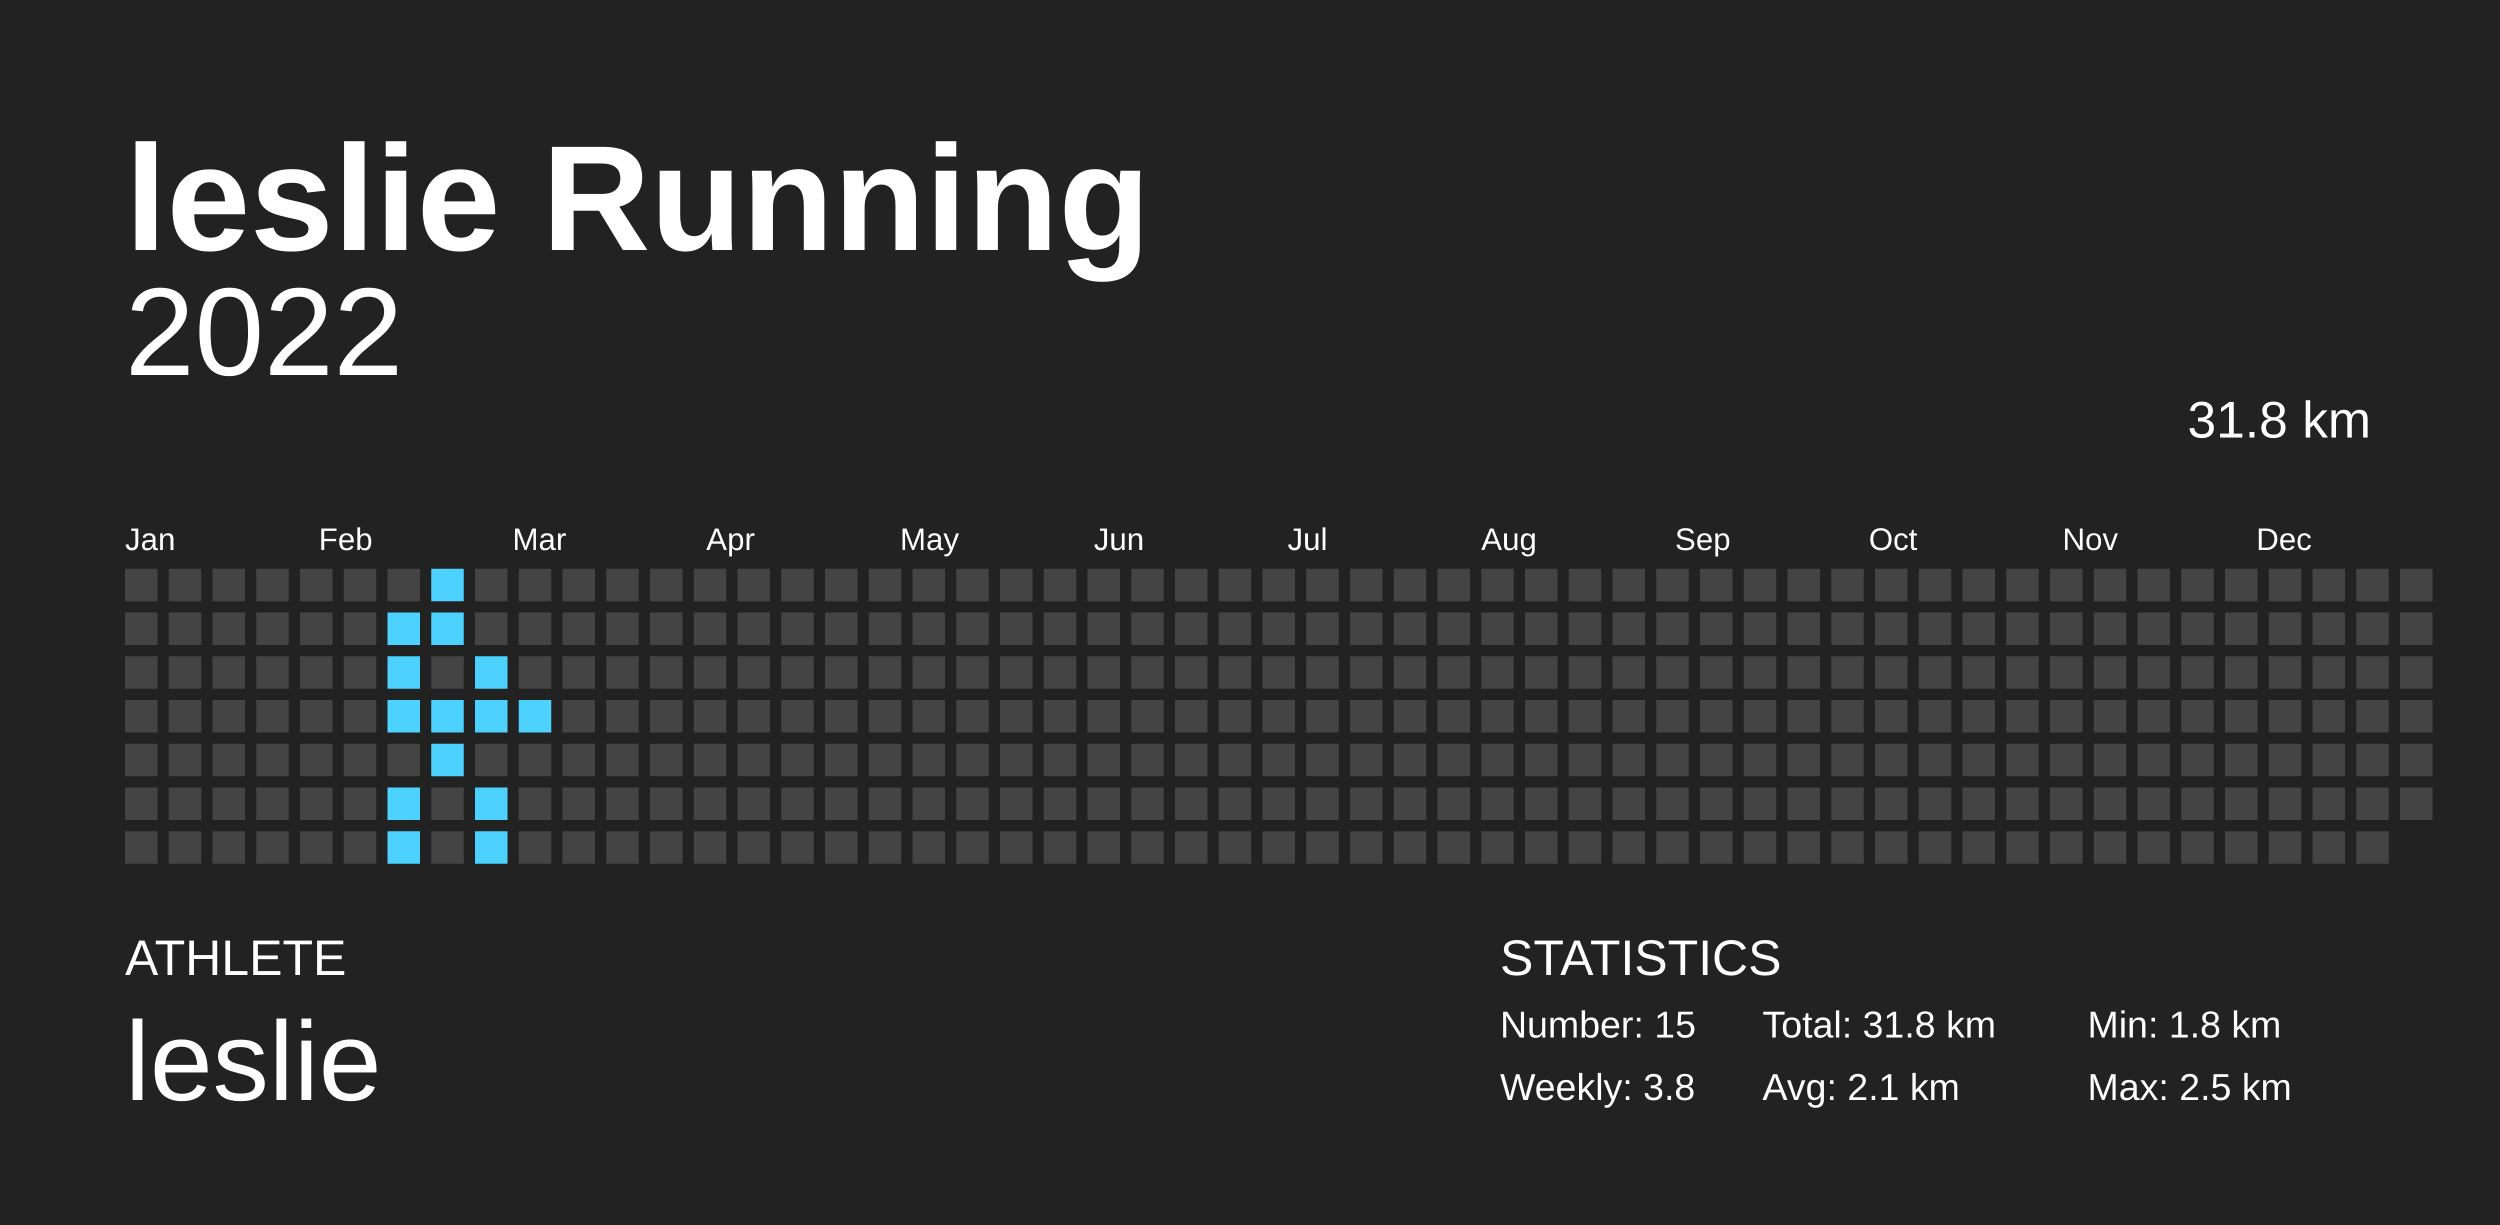
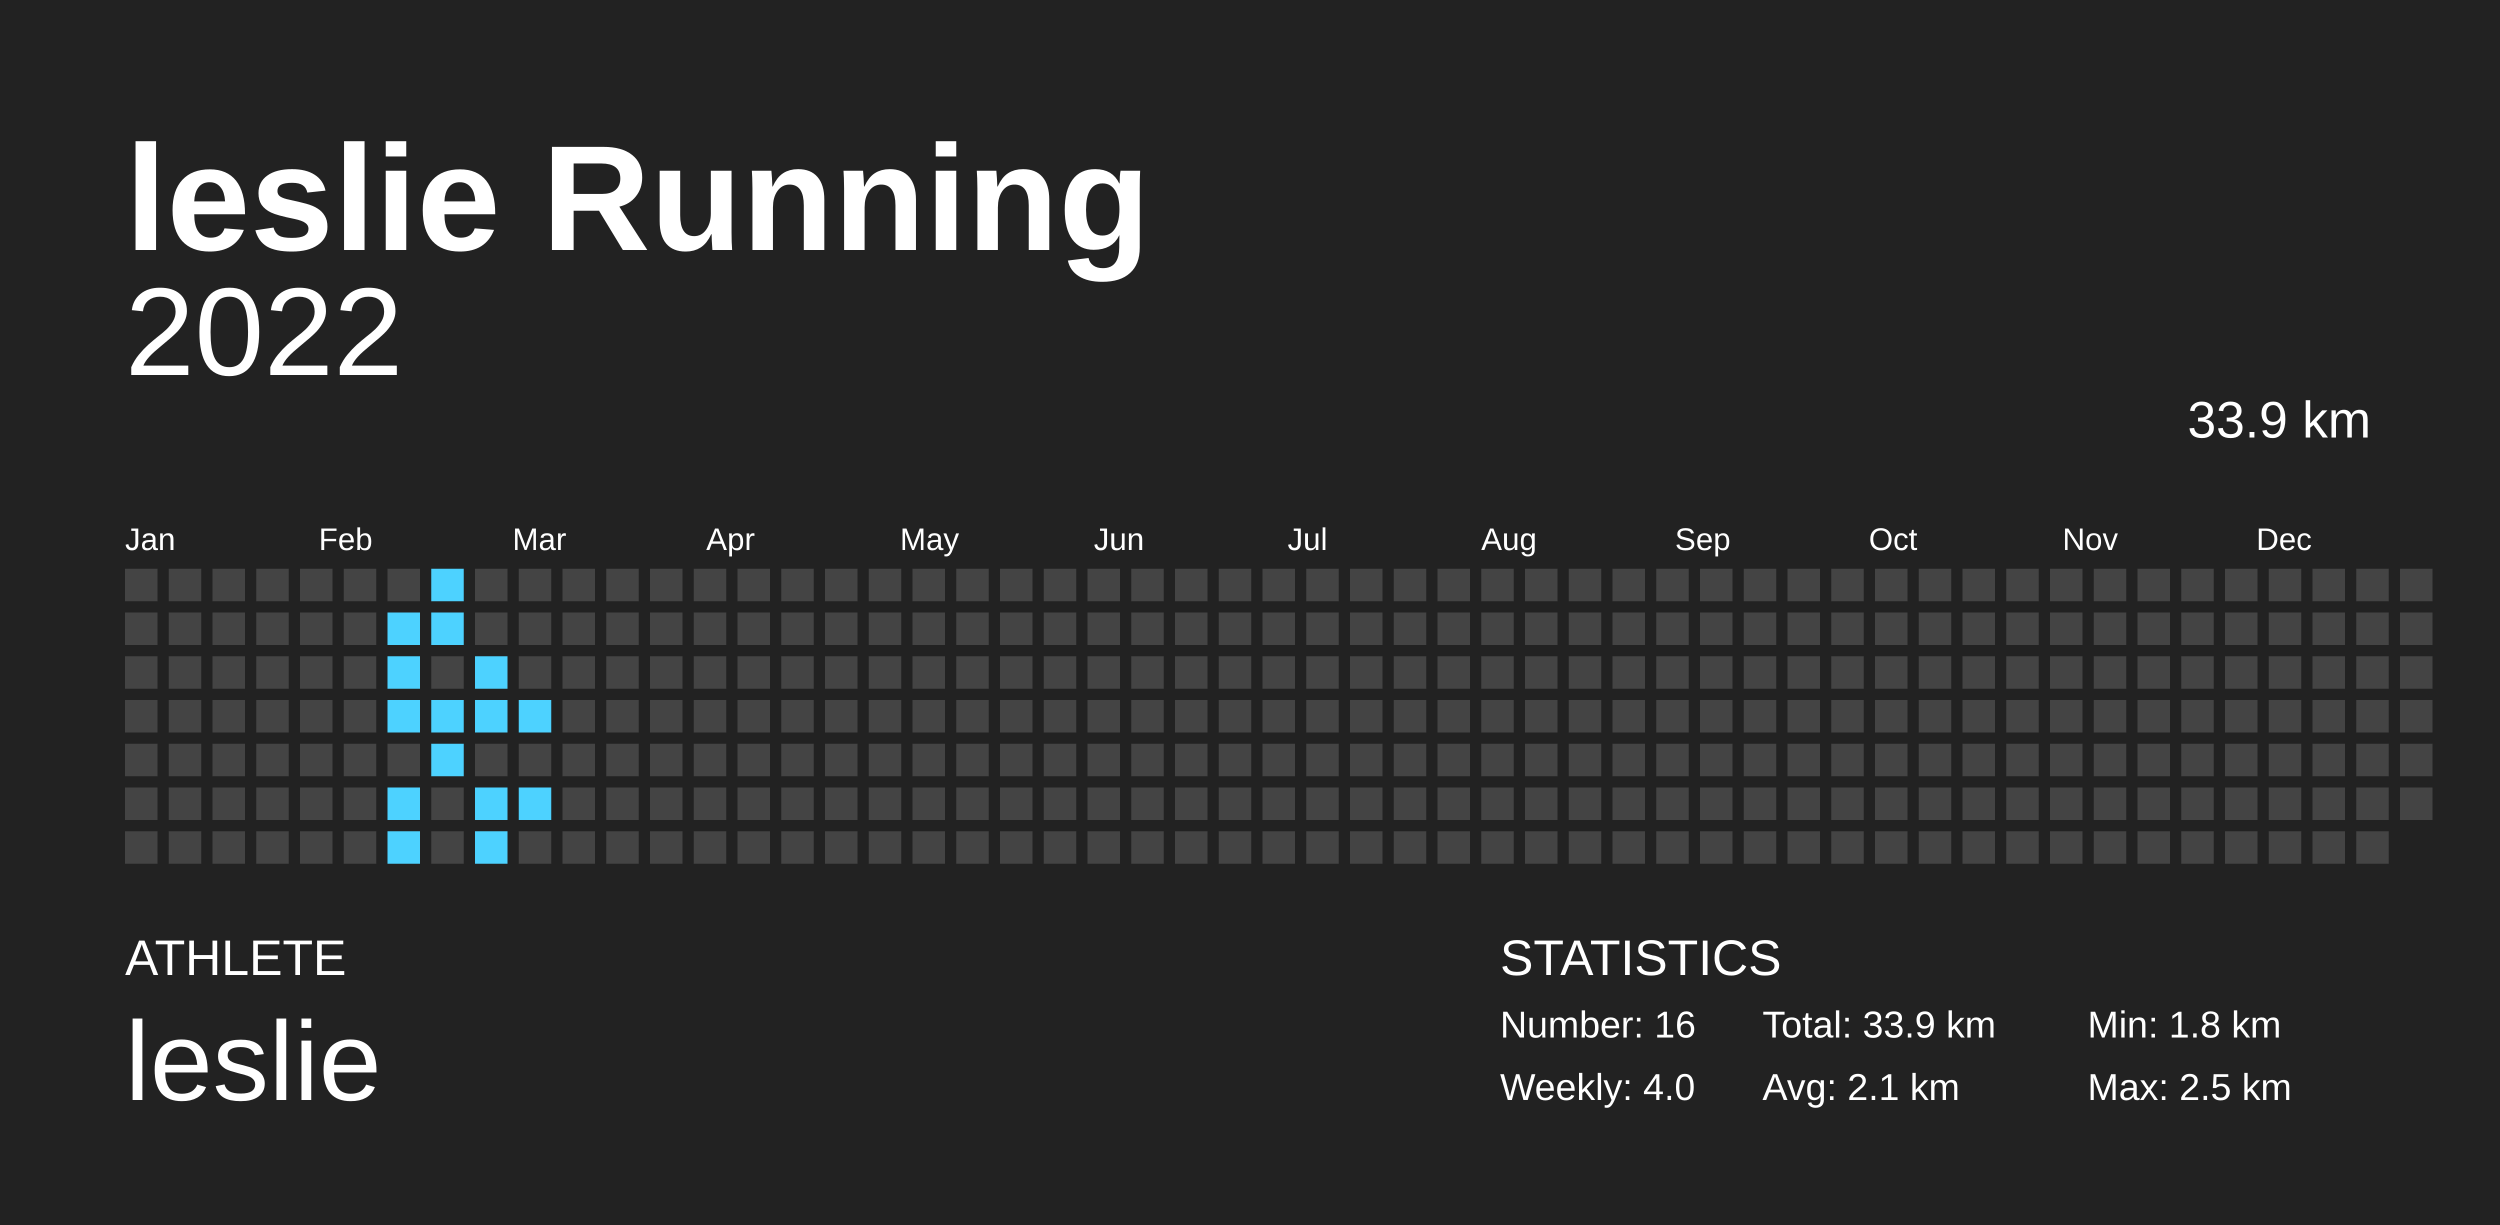
<svg xmlns="http://www.w3.org/2000/svg" baseProfile="full" height="98mm" version="1.1" viewBox="0,0,200,98" width="200mm">
  <defs />
  <rect fill="#222222" height="98" width="200" x="0" y="0" />
  <text fill="#FFFFFF" style="font-size:12px; font-family:Arial; font-weight:bold;" x="10" y="20">leslie Running</text>
  <text fill="#FFFFFF" style="font-size:4px; font-family:Arial" x="10" y="78">ATHLETE</text>
  <text fill="#FFFFFF" style="font-size:9px; font-family:Arial" x="10" y="88">leslie</text>
  <text fill="#FFFFFF" style="font-size:4px; font-family:Arial" x="120" y="78">STATISTICS</text>
-   <text fill="#FFFFFF" style="font-size:3px; font-family:Arial" x="120" y="83">Number: 15</text>
-   <text fill="#FFFFFF" style="font-size:3px; font-family:Arial" x="120" y="88">Weekly: 3.8</text>
-   <text fill="#FFFFFF" style="font-size:3px; font-family:Arial" x="141" y="83">Total: 31.8 km</text>
+   <text fill="#FFFFFF" style="font-size:3px; font-family:Arial" x="120" y="83">Number: 16</text>
+   <text fill="#FFFFFF" style="font-size:3px; font-family:Arial" x="120" y="88">Weekly: 4.0</text>
+   <text fill="#FFFFFF" style="font-size:3px; font-family:Arial" x="141" y="83">Total: 33.9 km</text>
  <text fill="#FFFFFF" style="font-size:3px; font-family:Arial" x="141" y="88">Avg: 2.1 km</text>
  <text fill="#FFFFFF" style="font-size:3px; font-family:Arial" x="167" y="83">Min: 1.8 km</text>
  <text fill="#FFFFFF" style="font-size:3px; font-family:Arial" x="167" y="88">Max: 2.5 km</text>
  <text alignment-baseline="hanging" fill="#FFFFFF" style="font-size:10.0px; font-family:Arial;" x="10" y="30">2022</text>
-   <text alignment-baseline="hanging" fill="#FFFFFF" style="font-size:4.125px; font-family:Arial;" x="175" y="35">31.8 km</text>
+   <text alignment-baseline="hanging" fill="#FFFFFF" style="font-size:4.125px; font-family:Arial;" x="175" y="35">33.9 km</text>
  <text fill="#FFFFFF" style="font-size:2.5px; font-family:Arial" x="10.0" y="44">Jan</text>
  <text fill="#FFFFFF" style="font-size:2.5px; font-family:Arial" x="25.5" y="44">Feb</text>
  <text fill="#FFFFFF" style="font-size:2.5px; font-family:Arial" x="41.0" y="44">Mar</text>
  <text fill="#FFFFFF" style="font-size:2.5px; font-family:Arial" x="56.5" y="44">Apr</text>
  <text fill="#FFFFFF" style="font-size:2.5px; font-family:Arial" x="72.0" y="44">May</text>
  <text fill="#FFFFFF" style="font-size:2.5px; font-family:Arial" x="87.5" y="44">Jun</text>
  <text fill="#FFFFFF" style="font-size:2.5px; font-family:Arial" x="103.0" y="44">Jul</text>
  <text fill="#FFFFFF" style="font-size:2.5px; font-family:Arial" x="118.5" y="44">Aug</text>
  <text fill="#FFFFFF" style="font-size:2.5px; font-family:Arial" x="134.0" y="44">Sep</text>
  <text fill="#FFFFFF" style="font-size:2.5px; font-family:Arial" x="149.5" y="44">Oct</text>
  <text fill="#FFFFFF" style="font-size:2.5px; font-family:Arial" x="165.0" y="44">Nov</text>
  <text fill="#FFFFFF" style="font-size:2.5px; font-family:Arial" x="180.5" y="44">Dec</text>
  <rect fill="#444444" height="2.6" width="2.6" x="10.0" y="45.5" />
  <rect fill="#444444" height="2.6" width="2.6" x="10.0" y="49.0" />
  <rect fill="#444444" height="2.6" width="2.6" x="10.0" y="52.5" />
  <rect fill="#444444" height="2.6" width="2.6" x="10.0" y="56.0" />
  <rect fill="#444444" height="2.6" width="2.6" x="10.0" y="59.5" />
  <rect fill="#444444" height="2.6" width="2.6" x="10.0" y="63.0" />
  <rect fill="#444444" height="2.6" width="2.6" x="10.0" y="66.5" />
  <rect fill="#444444" height="2.6" width="2.6" x="13.5" y="45.5" />
  <rect fill="#444444" height="2.6" width="2.6" x="13.5" y="49.0" />
  <rect fill="#444444" height="2.6" width="2.6" x="13.5" y="52.5" />
  <rect fill="#444444" height="2.6" width="2.6" x="13.5" y="56.0" />
  <rect fill="#444444" height="2.6" width="2.6" x="13.5" y="59.5" />
  <rect fill="#444444" height="2.6" width="2.6" x="13.5" y="63.0" />
  <rect fill="#444444" height="2.6" width="2.6" x="13.5" y="66.5" />
  <rect fill="#444444" height="2.6" width="2.6" x="17.0" y="45.5" />
  <rect fill="#444444" height="2.6" width="2.6" x="17.0" y="49.0" />
  <rect fill="#444444" height="2.6" width="2.6" x="17.0" y="52.5" />
  <rect fill="#444444" height="2.6" width="2.6" x="17.0" y="56.0" />
  <rect fill="#444444" height="2.6" width="2.6" x="17.0" y="59.5" />
  <rect fill="#444444" height="2.6" width="2.6" x="17.0" y="63.0" />
  <rect fill="#444444" height="2.6" width="2.6" x="17.0" y="66.5" />
  <rect fill="#444444" height="2.6" width="2.6" x="20.5" y="45.5" />
  <rect fill="#444444" height="2.6" width="2.6" x="20.5" y="49.0" />
  <rect fill="#444444" height="2.6" width="2.6" x="20.5" y="52.5" />
  <rect fill="#444444" height="2.6" width="2.6" x="20.5" y="56.0" />
  <rect fill="#444444" height="2.6" width="2.6" x="20.5" y="59.5" />
  <rect fill="#444444" height="2.6" width="2.6" x="20.5" y="63.0" />
  <rect fill="#444444" height="2.6" width="2.6" x="20.5" y="66.5" />
  <rect fill="#444444" height="2.6" width="2.6" x="24.0" y="45.5" />
  <rect fill="#444444" height="2.6" width="2.6" x="24.0" y="49.0" />
  <rect fill="#444444" height="2.6" width="2.6" x="24.0" y="52.5" />
  <rect fill="#444444" height="2.6" width="2.6" x="24.0" y="56.0" />
  <rect fill="#444444" height="2.6" width="2.6" x="24.0" y="59.5" />
  <rect fill="#444444" height="2.6" width="2.6" x="24.0" y="63.0" />
  <rect fill="#444444" height="2.6" width="2.6" x="24.0" y="66.5" />
  <rect fill="#444444" height="2.6" width="2.6" x="27.5" y="45.5" />
  <rect fill="#444444" height="2.6" width="2.6" x="27.5" y="49.0" />
  <rect fill="#444444" height="2.6" width="2.6" x="27.5" y="52.5" />
  <rect fill="#444444" height="2.6" width="2.6" x="27.5" y="56.0" />
  <rect fill="#444444" height="2.6" width="2.6" x="27.5" y="59.5" />
  <rect fill="#444444" height="2.6" width="2.6" x="27.5" y="63.0" />
  <rect fill="#444444" height="2.6" width="2.6" x="27.5" y="66.5" />
  <rect fill="#444444" height="2.6" width="2.6" x="31.0" y="45.5" />
  <rect fill="#4dd2ff" height="2.6" width="2.6" x="31.0" y="49.0" />
  <rect fill="#4dd2ff" height="2.6" width="2.6" x="31.0" y="52.5" />
  <rect fill="#4dd2ff" height="2.6" width="2.6" x="31.0" y="56.0" />
  <rect fill="#444444" height="2.6" width="2.6" x="31.0" y="59.5" />
  <rect fill="#4dd2ff" height="2.6" width="2.6" x="31.0" y="63.0" />
  <rect fill="#4dd2ff" height="2.6" width="2.6" x="31.0" y="66.5" />
  <rect fill="#4dd2ff" height="2.6" width="2.6" x="34.5" y="45.5" />
  <rect fill="#4dd2ff" height="2.6" width="2.6" x="34.5" y="49.0" />
  <rect fill="#444444" height="2.6" width="2.6" x="34.5" y="52.5" />
  <rect fill="#4dd2ff" height="2.6" width="2.6" x="34.5" y="56.0" />
  <rect fill="#4dd2ff" height="2.6" width="2.6" x="34.5" y="59.5" />
  <rect fill="#444444" height="2.6" width="2.6" x="34.5" y="63.0" />
  <rect fill="#444444" height="2.6" width="2.6" x="34.5" y="66.5" />
  <rect fill="#444444" height="2.6" width="2.6" x="38.0" y="45.5" />
  <rect fill="#444444" height="2.6" width="2.6" x="38.0" y="49.0" />
  <rect fill="#4dd2ff" height="2.6" width="2.6" x="38.0" y="52.5" />
  <rect fill="#4dd2ff" height="2.6" width="2.6" x="38.0" y="56.0" />
  <rect fill="#444444" height="2.6" width="2.6" x="38.0" y="59.5" />
  <rect fill="#4dd2ff" height="2.6" width="2.6" x="38.0" y="63.0" />
  <rect fill="#4dd2ff" height="2.6" width="2.6" x="38.0" y="66.5" />
  <rect fill="#444444" height="2.6" width="2.6" x="41.5" y="45.5" />
  <rect fill="#444444" height="2.6" width="2.6" x="41.5" y="49.0" />
  <rect fill="#444444" height="2.6" width="2.6" x="41.5" y="52.5" />
  <rect fill="#4dd2ff" height="2.6" width="2.6" x="41.5" y="56.0" />
  <rect fill="#444444" height="2.6" width="2.6" x="41.5" y="59.5" />
-   <rect fill="#444444" height="2.6" width="2.6" x="41.5" y="63.0" />
+   <rect fill="#4dd2ff" height="2.6" width="2.6" x="41.5" y="63.0" />
  <rect fill="#444444" height="2.6" width="2.6" x="41.5" y="66.5" />
  <rect fill="#444444" height="2.6" width="2.6" x="45.0" y="45.5" />
  <rect fill="#444444" height="2.6" width="2.6" x="45.0" y="49.0" />
  <rect fill="#444444" height="2.6" width="2.6" x="45.0" y="52.5" />
  <rect fill="#444444" height="2.6" width="2.6" x="45.0" y="56.0" />
  <rect fill="#444444" height="2.6" width="2.6" x="45.0" y="59.5" />
  <rect fill="#444444" height="2.6" width="2.6" x="45.0" y="63.0" />
  <rect fill="#444444" height="2.6" width="2.6" x="45.0" y="66.5" />
  <rect fill="#444444" height="2.6" width="2.6" x="48.5" y="45.5" />
  <rect fill="#444444" height="2.6" width="2.6" x="48.5" y="49.0" />
  <rect fill="#444444" height="2.6" width="2.6" x="48.5" y="52.5" />
  <rect fill="#444444" height="2.6" width="2.6" x="48.5" y="56.0" />
  <rect fill="#444444" height="2.6" width="2.6" x="48.5" y="59.5" />
  <rect fill="#444444" height="2.6" width="2.6" x="48.5" y="63.0" />
  <rect fill="#444444" height="2.6" width="2.6" x="48.5" y="66.5" />
  <rect fill="#444444" height="2.6" width="2.6" x="52.0" y="45.5" />
  <rect fill="#444444" height="2.6" width="2.6" x="52.0" y="49.0" />
  <rect fill="#444444" height="2.6" width="2.6" x="52.0" y="52.5" />
  <rect fill="#444444" height="2.6" width="2.6" x="52.0" y="56.0" />
  <rect fill="#444444" height="2.6" width="2.6" x="52.0" y="59.5" />
  <rect fill="#444444" height="2.6" width="2.6" x="52.0" y="63.0" />
  <rect fill="#444444" height="2.6" width="2.6" x="52.0" y="66.5" />
  <rect fill="#444444" height="2.6" width="2.6" x="55.5" y="45.5" />
  <rect fill="#444444" height="2.6" width="2.6" x="55.5" y="49.0" />
  <rect fill="#444444" height="2.6" width="2.6" x="55.5" y="52.5" />
  <rect fill="#444444" height="2.6" width="2.6" x="55.5" y="56.0" />
  <rect fill="#444444" height="2.6" width="2.6" x="55.5" y="59.5" />
  <rect fill="#444444" height="2.6" width="2.6" x="55.5" y="63.0" />
  <rect fill="#444444" height="2.6" width="2.6" x="55.5" y="66.5" />
  <rect fill="#444444" height="2.6" width="2.6" x="59.0" y="45.5" />
  <rect fill="#444444" height="2.6" width="2.6" x="59.0" y="49.0" />
  <rect fill="#444444" height="2.6" width="2.6" x="59.0" y="52.5" />
  <rect fill="#444444" height="2.6" width="2.6" x="59.0" y="56.0" />
  <rect fill="#444444" height="2.6" width="2.6" x="59.0" y="59.5" />
  <rect fill="#444444" height="2.6" width="2.6" x="59.0" y="63.0" />
  <rect fill="#444444" height="2.6" width="2.6" x="59.0" y="66.5" />
  <rect fill="#444444" height="2.6" width="2.6" x="62.5" y="45.5" />
  <rect fill="#444444" height="2.6" width="2.6" x="62.5" y="49.0" />
  <rect fill="#444444" height="2.6" width="2.6" x="62.5" y="52.5" />
  <rect fill="#444444" height="2.6" width="2.6" x="62.5" y="56.0" />
  <rect fill="#444444" height="2.6" width="2.6" x="62.5" y="59.5" />
  <rect fill="#444444" height="2.6" width="2.6" x="62.5" y="63.0" />
  <rect fill="#444444" height="2.6" width="2.6" x="62.5" y="66.5" />
  <rect fill="#444444" height="2.6" width="2.6" x="66.0" y="45.5" />
  <rect fill="#444444" height="2.6" width="2.6" x="66.0" y="49.0" />
  <rect fill="#444444" height="2.6" width="2.6" x="66.0" y="52.5" />
  <rect fill="#444444" height="2.6" width="2.6" x="66.0" y="56.0" />
  <rect fill="#444444" height="2.6" width="2.6" x="66.0" y="59.5" />
  <rect fill="#444444" height="2.6" width="2.6" x="66.0" y="63.0" />
  <rect fill="#444444" height="2.6" width="2.6" x="66.0" y="66.5" />
  <rect fill="#444444" height="2.6" width="2.6" x="69.5" y="45.5" />
  <rect fill="#444444" height="2.6" width="2.6" x="69.5" y="49.0" />
  <rect fill="#444444" height="2.6" width="2.6" x="69.5" y="52.5" />
  <rect fill="#444444" height="2.6" width="2.6" x="69.5" y="56.0" />
  <rect fill="#444444" height="2.6" width="2.6" x="69.5" y="59.5" />
  <rect fill="#444444" height="2.6" width="2.6" x="69.5" y="63.0" />
  <rect fill="#444444" height="2.6" width="2.6" x="69.5" y="66.5" />
  <rect fill="#444444" height="2.6" width="2.6" x="73.0" y="45.5" />
  <rect fill="#444444" height="2.6" width="2.6" x="73.0" y="49.0" />
  <rect fill="#444444" height="2.6" width="2.6" x="73.0" y="52.5" />
  <rect fill="#444444" height="2.6" width="2.6" x="73.0" y="56.0" />
  <rect fill="#444444" height="2.6" width="2.6" x="73.0" y="59.5" />
  <rect fill="#444444" height="2.6" width="2.6" x="73.0" y="63.0" />
  <rect fill="#444444" height="2.6" width="2.6" x="73.0" y="66.5" />
  <rect fill="#444444" height="2.6" width="2.6" x="76.5" y="45.5" />
  <rect fill="#444444" height="2.6" width="2.6" x="76.5" y="49.0" />
  <rect fill="#444444" height="2.6" width="2.6" x="76.5" y="52.5" />
  <rect fill="#444444" height="2.6" width="2.6" x="76.5" y="56.0" />
  <rect fill="#444444" height="2.6" width="2.6" x="76.5" y="59.5" />
  <rect fill="#444444" height="2.6" width="2.6" x="76.5" y="63.0" />
  <rect fill="#444444" height="2.6" width="2.6" x="76.5" y="66.5" />
  <rect fill="#444444" height="2.6" width="2.6" x="80.0" y="45.5" />
  <rect fill="#444444" height="2.6" width="2.6" x="80.0" y="49.0" />
  <rect fill="#444444" height="2.6" width="2.6" x="80.0" y="52.5" />
  <rect fill="#444444" height="2.6" width="2.6" x="80.0" y="56.0" />
  <rect fill="#444444" height="2.6" width="2.6" x="80.0" y="59.5" />
  <rect fill="#444444" height="2.6" width="2.6" x="80.0" y="63.0" />
  <rect fill="#444444" height="2.6" width="2.6" x="80.0" y="66.5" />
  <rect fill="#444444" height="2.6" width="2.6" x="83.5" y="45.5" />
  <rect fill="#444444" height="2.6" width="2.6" x="83.5" y="49.0" />
  <rect fill="#444444" height="2.6" width="2.6" x="83.5" y="52.5" />
  <rect fill="#444444" height="2.6" width="2.6" x="83.5" y="56.0" />
  <rect fill="#444444" height="2.6" width="2.6" x="83.5" y="59.5" />
  <rect fill="#444444" height="2.6" width="2.6" x="83.5" y="63.0" />
  <rect fill="#444444" height="2.6" width="2.6" x="83.5" y="66.5" />
  <rect fill="#444444" height="2.6" width="2.6" x="87.0" y="45.5" />
  <rect fill="#444444" height="2.6" width="2.6" x="87.0" y="49.0" />
  <rect fill="#444444" height="2.6" width="2.6" x="87.0" y="52.5" />
  <rect fill="#444444" height="2.6" width="2.6" x="87.0" y="56.0" />
  <rect fill="#444444" height="2.6" width="2.6" x="87.0" y="59.5" />
  <rect fill="#444444" height="2.6" width="2.6" x="87.0" y="63.0" />
  <rect fill="#444444" height="2.6" width="2.6" x="87.0" y="66.5" />
  <rect fill="#444444" height="2.6" width="2.6" x="90.5" y="45.5" />
  <rect fill="#444444" height="2.6" width="2.6" x="90.5" y="49.0" />
  <rect fill="#444444" height="2.6" width="2.6" x="90.5" y="52.5" />
  <rect fill="#444444" height="2.6" width="2.6" x="90.5" y="56.0" />
  <rect fill="#444444" height="2.6" width="2.6" x="90.5" y="59.5" />
  <rect fill="#444444" height="2.6" width="2.6" x="90.5" y="63.0" />
  <rect fill="#444444" height="2.6" width="2.6" x="90.5" y="66.5" />
  <rect fill="#444444" height="2.6" width="2.6" x="94.0" y="45.5" />
  <rect fill="#444444" height="2.6" width="2.6" x="94.0" y="49.0" />
  <rect fill="#444444" height="2.6" width="2.6" x="94.0" y="52.5" />
  <rect fill="#444444" height="2.6" width="2.6" x="94.0" y="56.0" />
  <rect fill="#444444" height="2.6" width="2.6" x="94.0" y="59.5" />
  <rect fill="#444444" height="2.6" width="2.6" x="94.0" y="63.0" />
  <rect fill="#444444" height="2.6" width="2.6" x="94.0" y="66.5" />
  <rect fill="#444444" height="2.6" width="2.6" x="97.5" y="45.5" />
  <rect fill="#444444" height="2.6" width="2.6" x="97.5" y="49.0" />
  <rect fill="#444444" height="2.6" width="2.6" x="97.5" y="52.5" />
  <rect fill="#444444" height="2.6" width="2.6" x="97.5" y="56.0" />
  <rect fill="#444444" height="2.6" width="2.6" x="97.5" y="59.5" />
  <rect fill="#444444" height="2.6" width="2.6" x="97.5" y="63.0" />
  <rect fill="#444444" height="2.6" width="2.6" x="97.5" y="66.5" />
  <rect fill="#444444" height="2.6" width="2.6" x="101.0" y="45.5" />
  <rect fill="#444444" height="2.6" width="2.6" x="101.0" y="49.0" />
  <rect fill="#444444" height="2.6" width="2.6" x="101.0" y="52.5" />
  <rect fill="#444444" height="2.6" width="2.6" x="101.0" y="56.0" />
  <rect fill="#444444" height="2.6" width="2.6" x="101.0" y="59.5" />
  <rect fill="#444444" height="2.6" width="2.6" x="101.0" y="63.0" />
  <rect fill="#444444" height="2.6" width="2.6" x="101.0" y="66.5" />
  <rect fill="#444444" height="2.6" width="2.6" x="104.5" y="45.5" />
  <rect fill="#444444" height="2.6" width="2.6" x="104.5" y="49.0" />
  <rect fill="#444444" height="2.6" width="2.6" x="104.5" y="52.5" />
  <rect fill="#444444" height="2.6" width="2.6" x="104.5" y="56.0" />
  <rect fill="#444444" height="2.6" width="2.6" x="104.5" y="59.5" />
  <rect fill="#444444" height="2.6" width="2.6" x="104.5" y="63.0" />
  <rect fill="#444444" height="2.6" width="2.6" x="104.5" y="66.5" />
  <rect fill="#444444" height="2.6" width="2.6" x="108.0" y="45.5" />
  <rect fill="#444444" height="2.6" width="2.6" x="108.0" y="49.0" />
  <rect fill="#444444" height="2.6" width="2.6" x="108.0" y="52.5" />
  <rect fill="#444444" height="2.6" width="2.6" x="108.0" y="56.0" />
  <rect fill="#444444" height="2.6" width="2.6" x="108.0" y="59.5" />
  <rect fill="#444444" height="2.6" width="2.6" x="108.0" y="63.0" />
  <rect fill="#444444" height="2.6" width="2.6" x="108.0" y="66.5" />
  <rect fill="#444444" height="2.6" width="2.6" x="111.5" y="45.5" />
  <rect fill="#444444" height="2.6" width="2.6" x="111.5" y="49.0" />
  <rect fill="#444444" height="2.6" width="2.6" x="111.5" y="52.5" />
  <rect fill="#444444" height="2.6" width="2.6" x="111.5" y="56.0" />
  <rect fill="#444444" height="2.6" width="2.6" x="111.5" y="59.5" />
  <rect fill="#444444" height="2.6" width="2.6" x="111.5" y="63.0" />
  <rect fill="#444444" height="2.6" width="2.6" x="111.5" y="66.5" />
  <rect fill="#444444" height="2.6" width="2.6" x="115.0" y="45.5" />
  <rect fill="#444444" height="2.6" width="2.6" x="115.0" y="49.0" />
  <rect fill="#444444" height="2.6" width="2.6" x="115.0" y="52.5" />
  <rect fill="#444444" height="2.6" width="2.6" x="115.0" y="56.0" />
  <rect fill="#444444" height="2.6" width="2.6" x="115.0" y="59.5" />
  <rect fill="#444444" height="2.6" width="2.6" x="115.0" y="63.0" />
  <rect fill="#444444" height="2.6" width="2.6" x="115.0" y="66.5" />
  <rect fill="#444444" height="2.6" width="2.6" x="118.5" y="45.5" />
  <rect fill="#444444" height="2.6" width="2.6" x="118.5" y="49.0" />
  <rect fill="#444444" height="2.6" width="2.6" x="118.5" y="52.5" />
  <rect fill="#444444" height="2.6" width="2.6" x="118.5" y="56.0" />
  <rect fill="#444444" height="2.6" width="2.6" x="118.5" y="59.5" />
  <rect fill="#444444" height="2.6" width="2.6" x="118.5" y="63.0" />
  <rect fill="#444444" height="2.6" width="2.6" x="118.5" y="66.5" />
  <rect fill="#444444" height="2.6" width="2.6" x="122.0" y="45.5" />
  <rect fill="#444444" height="2.6" width="2.6" x="122.0" y="49.0" />
  <rect fill="#444444" height="2.6" width="2.6" x="122.0" y="52.5" />
  <rect fill="#444444" height="2.6" width="2.6" x="122.0" y="56.0" />
  <rect fill="#444444" height="2.6" width="2.6" x="122.0" y="59.5" />
  <rect fill="#444444" height="2.6" width="2.6" x="122.0" y="63.0" />
  <rect fill="#444444" height="2.6" width="2.6" x="122.0" y="66.5" />
  <rect fill="#444444" height="2.6" width="2.6" x="125.5" y="45.5" />
  <rect fill="#444444" height="2.6" width="2.6" x="125.5" y="49.0" />
  <rect fill="#444444" height="2.6" width="2.6" x="125.5" y="52.5" />
  <rect fill="#444444" height="2.6" width="2.6" x="125.5" y="56.0" />
  <rect fill="#444444" height="2.6" width="2.6" x="125.5" y="59.5" />
  <rect fill="#444444" height="2.6" width="2.6" x="125.5" y="63.0" />
  <rect fill="#444444" height="2.6" width="2.6" x="125.5" y="66.5" />
  <rect fill="#444444" height="2.6" width="2.6" x="129.0" y="45.5" />
  <rect fill="#444444" height="2.6" width="2.6" x="129.0" y="49.0" />
  <rect fill="#444444" height="2.6" width="2.6" x="129.0" y="52.5" />
  <rect fill="#444444" height="2.6" width="2.6" x="129.0" y="56.0" />
  <rect fill="#444444" height="2.6" width="2.6" x="129.0" y="59.5" />
  <rect fill="#444444" height="2.6" width="2.6" x="129.0" y="63.0" />
  <rect fill="#444444" height="2.6" width="2.6" x="129.0" y="66.5" />
  <rect fill="#444444" height="2.6" width="2.6" x="132.5" y="45.5" />
  <rect fill="#444444" height="2.6" width="2.6" x="132.5" y="49.0" />
  <rect fill="#444444" height="2.6" width="2.6" x="132.5" y="52.5" />
  <rect fill="#444444" height="2.6" width="2.6" x="132.5" y="56.0" />
  <rect fill="#444444" height="2.6" width="2.6" x="132.5" y="59.5" />
  <rect fill="#444444" height="2.6" width="2.6" x="132.5" y="63.0" />
  <rect fill="#444444" height="2.6" width="2.6" x="132.5" y="66.5" />
  <rect fill="#444444" height="2.6" width="2.6" x="136.0" y="45.5" />
  <rect fill="#444444" height="2.6" width="2.6" x="136.0" y="49.0" />
  <rect fill="#444444" height="2.6" width="2.6" x="136.0" y="52.5" />
  <rect fill="#444444" height="2.6" width="2.6" x="136.0" y="56.0" />
  <rect fill="#444444" height="2.6" width="2.6" x="136.0" y="59.5" />
  <rect fill="#444444" height="2.6" width="2.6" x="136.0" y="63.0" />
  <rect fill="#444444" height="2.6" width="2.6" x="136.0" y="66.5" />
  <rect fill="#444444" height="2.6" width="2.6" x="139.5" y="45.5" />
  <rect fill="#444444" height="2.6" width="2.6" x="139.5" y="49.0" />
  <rect fill="#444444" height="2.6" width="2.6" x="139.5" y="52.5" />
  <rect fill="#444444" height="2.6" width="2.6" x="139.5" y="56.0" />
  <rect fill="#444444" height="2.6" width="2.6" x="139.5" y="59.5" />
  <rect fill="#444444" height="2.6" width="2.6" x="139.5" y="63.0" />
  <rect fill="#444444" height="2.6" width="2.6" x="139.5" y="66.5" />
  <rect fill="#444444" height="2.6" width="2.6" x="143.0" y="45.5" />
  <rect fill="#444444" height="2.6" width="2.6" x="143.0" y="49.0" />
  <rect fill="#444444" height="2.6" width="2.6" x="143.0" y="52.5" />
  <rect fill="#444444" height="2.6" width="2.6" x="143.0" y="56.0" />
  <rect fill="#444444" height="2.6" width="2.6" x="143.0" y="59.5" />
  <rect fill="#444444" height="2.6" width="2.6" x="143.0" y="63.0" />
  <rect fill="#444444" height="2.6" width="2.6" x="143.0" y="66.5" />
  <rect fill="#444444" height="2.6" width="2.6" x="146.5" y="45.5" />
  <rect fill="#444444" height="2.6" width="2.6" x="146.5" y="49.0" />
  <rect fill="#444444" height="2.6" width="2.6" x="146.5" y="52.5" />
  <rect fill="#444444" height="2.6" width="2.6" x="146.5" y="56.0" />
  <rect fill="#444444" height="2.6" width="2.6" x="146.5" y="59.5" />
  <rect fill="#444444" height="2.6" width="2.6" x="146.5" y="63.0" />
  <rect fill="#444444" height="2.6" width="2.6" x="146.5" y="66.5" />
  <rect fill="#444444" height="2.6" width="2.6" x="150.0" y="45.5" />
  <rect fill="#444444" height="2.6" width="2.6" x="150.0" y="49.0" />
  <rect fill="#444444" height="2.6" width="2.6" x="150.0" y="52.5" />
  <rect fill="#444444" height="2.6" width="2.6" x="150.0" y="56.0" />
  <rect fill="#444444" height="2.6" width="2.6" x="150.0" y="59.5" />
  <rect fill="#444444" height="2.6" width="2.6" x="150.0" y="63.0" />
  <rect fill="#444444" height="2.6" width="2.6" x="150.0" y="66.5" />
  <rect fill="#444444" height="2.6" width="2.6" x="153.5" y="45.5" />
  <rect fill="#444444" height="2.6" width="2.6" x="153.5" y="49.0" />
  <rect fill="#444444" height="2.6" width="2.6" x="153.5" y="52.5" />
  <rect fill="#444444" height="2.6" width="2.6" x="153.5" y="56.0" />
  <rect fill="#444444" height="2.6" width="2.6" x="153.5" y="59.5" />
  <rect fill="#444444" height="2.6" width="2.6" x="153.5" y="63.0" />
  <rect fill="#444444" height="2.6" width="2.6" x="153.5" y="66.5" />
  <rect fill="#444444" height="2.6" width="2.6" x="157.0" y="45.5" />
  <rect fill="#444444" height="2.6" width="2.6" x="157.0" y="49.0" />
  <rect fill="#444444" height="2.6" width="2.6" x="157.0" y="52.5" />
  <rect fill="#444444" height="2.6" width="2.6" x="157.0" y="56.0" />
  <rect fill="#444444" height="2.6" width="2.6" x="157.0" y="59.5" />
  <rect fill="#444444" height="2.6" width="2.6" x="157.0" y="63.0" />
  <rect fill="#444444" height="2.6" width="2.6" x="157.0" y="66.5" />
  <rect fill="#444444" height="2.6" width="2.6" x="160.5" y="45.5" />
  <rect fill="#444444" height="2.6" width="2.6" x="160.5" y="49.0" />
  <rect fill="#444444" height="2.6" width="2.6" x="160.5" y="52.5" />
  <rect fill="#444444" height="2.6" width="2.6" x="160.5" y="56.0" />
  <rect fill="#444444" height="2.6" width="2.6" x="160.5" y="59.5" />
  <rect fill="#444444" height="2.6" width="2.6" x="160.5" y="63.0" />
  <rect fill="#444444" height="2.6" width="2.6" x="160.5" y="66.5" />
  <rect fill="#444444" height="2.6" width="2.6" x="164.0" y="45.5" />
  <rect fill="#444444" height="2.6" width="2.6" x="164.0" y="49.0" />
  <rect fill="#444444" height="2.6" width="2.6" x="164.0" y="52.5" />
  <rect fill="#444444" height="2.6" width="2.6" x="164.0" y="56.0" />
  <rect fill="#444444" height="2.6" width="2.6" x="164.0" y="59.5" />
  <rect fill="#444444" height="2.6" width="2.6" x="164.0" y="63.0" />
  <rect fill="#444444" height="2.6" width="2.6" x="164.0" y="66.5" />
  <rect fill="#444444" height="2.6" width="2.6" x="167.5" y="45.5" />
  <rect fill="#444444" height="2.6" width="2.6" x="167.5" y="49.0" />
  <rect fill="#444444" height="2.6" width="2.6" x="167.5" y="52.5" />
  <rect fill="#444444" height="2.6" width="2.6" x="167.5" y="56.0" />
  <rect fill="#444444" height="2.6" width="2.6" x="167.5" y="59.5" />
  <rect fill="#444444" height="2.6" width="2.6" x="167.5" y="63.0" />
  <rect fill="#444444" height="2.6" width="2.6" x="167.5" y="66.5" />
  <rect fill="#444444" height="2.6" width="2.6" x="171.0" y="45.5" />
  <rect fill="#444444" height="2.6" width="2.6" x="171.0" y="49.0" />
  <rect fill="#444444" height="2.6" width="2.6" x="171.0" y="52.5" />
  <rect fill="#444444" height="2.6" width="2.6" x="171.0" y="56.0" />
  <rect fill="#444444" height="2.6" width="2.6" x="171.0" y="59.5" />
  <rect fill="#444444" height="2.6" width="2.6" x="171.0" y="63.0" />
  <rect fill="#444444" height="2.6" width="2.6" x="171.0" y="66.5" />
  <rect fill="#444444" height="2.6" width="2.6" x="174.5" y="45.5" />
  <rect fill="#444444" height="2.6" width="2.6" x="174.5" y="49.0" />
  <rect fill="#444444" height="2.6" width="2.6" x="174.5" y="52.5" />
  <rect fill="#444444" height="2.6" width="2.6" x="174.5" y="56.0" />
  <rect fill="#444444" height="2.6" width="2.6" x="174.5" y="59.5" />
  <rect fill="#444444" height="2.6" width="2.6" x="174.5" y="63.0" />
  <rect fill="#444444" height="2.6" width="2.6" x="174.5" y="66.5" />
  <rect fill="#444444" height="2.6" width="2.6" x="178.0" y="45.5" />
  <rect fill="#444444" height="2.6" width="2.6" x="178.0" y="49.0" />
  <rect fill="#444444" height="2.6" width="2.6" x="178.0" y="52.5" />
  <rect fill="#444444" height="2.6" width="2.6" x="178.0" y="56.0" />
  <rect fill="#444444" height="2.6" width="2.6" x="178.0" y="59.5" />
  <rect fill="#444444" height="2.6" width="2.6" x="178.0" y="63.0" />
  <rect fill="#444444" height="2.6" width="2.6" x="178.0" y="66.5" />
  <rect fill="#444444" height="2.6" width="2.6" x="181.5" y="45.5" />
  <rect fill="#444444" height="2.6" width="2.6" x="181.5" y="49.0" />
  <rect fill="#444444" height="2.6" width="2.6" x="181.5" y="52.5" />
  <rect fill="#444444" height="2.6" width="2.6" x="181.5" y="56.0" />
  <rect fill="#444444" height="2.6" width="2.6" x="181.5" y="59.5" />
  <rect fill="#444444" height="2.6" width="2.6" x="181.5" y="63.0" />
  <rect fill="#444444" height="2.6" width="2.6" x="181.5" y="66.5" />
  <rect fill="#444444" height="2.6" width="2.6" x="185.0" y="45.5" />
  <rect fill="#444444" height="2.6" width="2.6" x="185.0" y="49.0" />
  <rect fill="#444444" height="2.6" width="2.6" x="185.0" y="52.5" />
  <rect fill="#444444" height="2.6" width="2.6" x="185.0" y="56.0" />
  <rect fill="#444444" height="2.6" width="2.6" x="185.0" y="59.5" />
  <rect fill="#444444" height="2.6" width="2.6" x="185.0" y="63.0" />
  <rect fill="#444444" height="2.6" width="2.6" x="185.0" y="66.5" />
  <rect fill="#444444" height="2.6" width="2.6" x="188.5" y="45.5" />
  <rect fill="#444444" height="2.6" width="2.6" x="188.5" y="49.0" />
  <rect fill="#444444" height="2.6" width="2.6" x="188.5" y="52.5" />
  <rect fill="#444444" height="2.6" width="2.6" x="188.5" y="56.0" />
  <rect fill="#444444" height="2.6" width="2.6" x="188.5" y="59.5" />
  <rect fill="#444444" height="2.6" width="2.6" x="188.5" y="63.0" />
  <rect fill="#444444" height="2.6" width="2.6" x="188.5" y="66.5" />
  <rect fill="#444444" height="2.6" width="2.6" x="192.0" y="45.5" />
  <rect fill="#444444" height="2.6" width="2.6" x="192.0" y="49.0" />
  <rect fill="#444444" height="2.6" width="2.6" x="192.0" y="52.5" />
  <rect fill="#444444" height="2.6" width="2.6" x="192.0" y="56.0" />
  <rect fill="#444444" height="2.6" width="2.6" x="192.0" y="59.5" />
  <rect fill="#444444" height="2.6" width="2.6" x="192.0" y="63.0" />
</svg>
